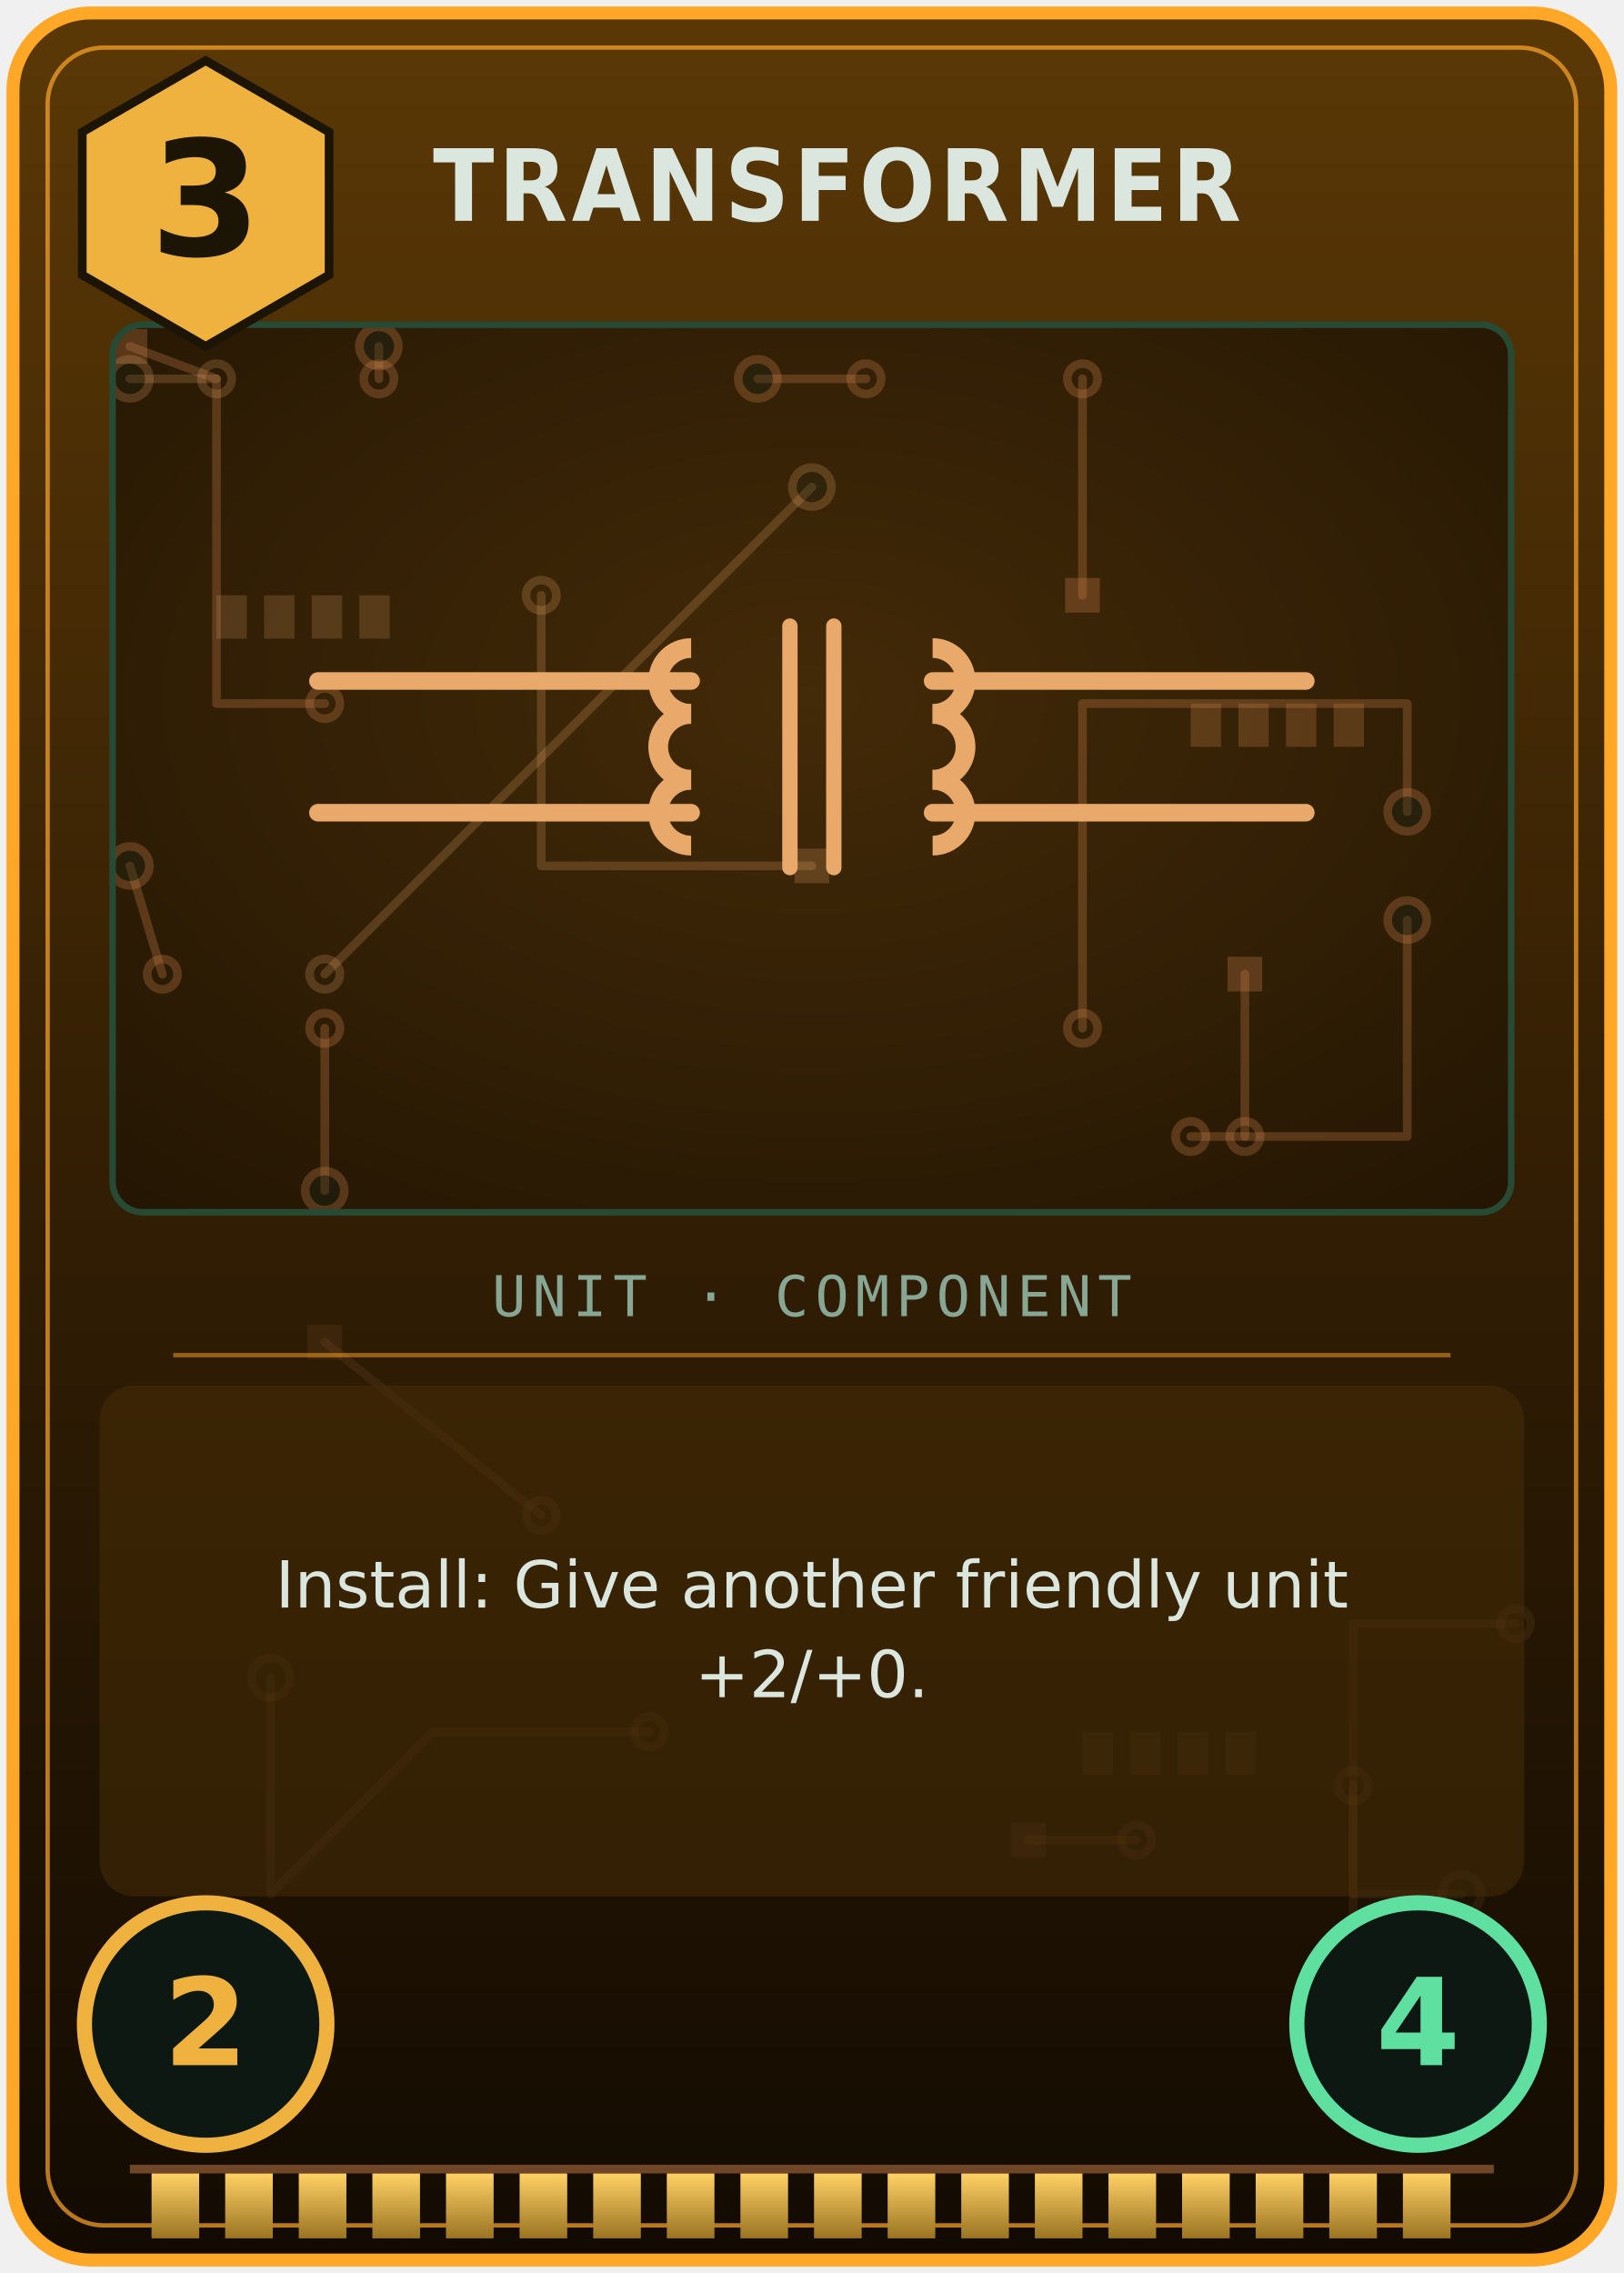
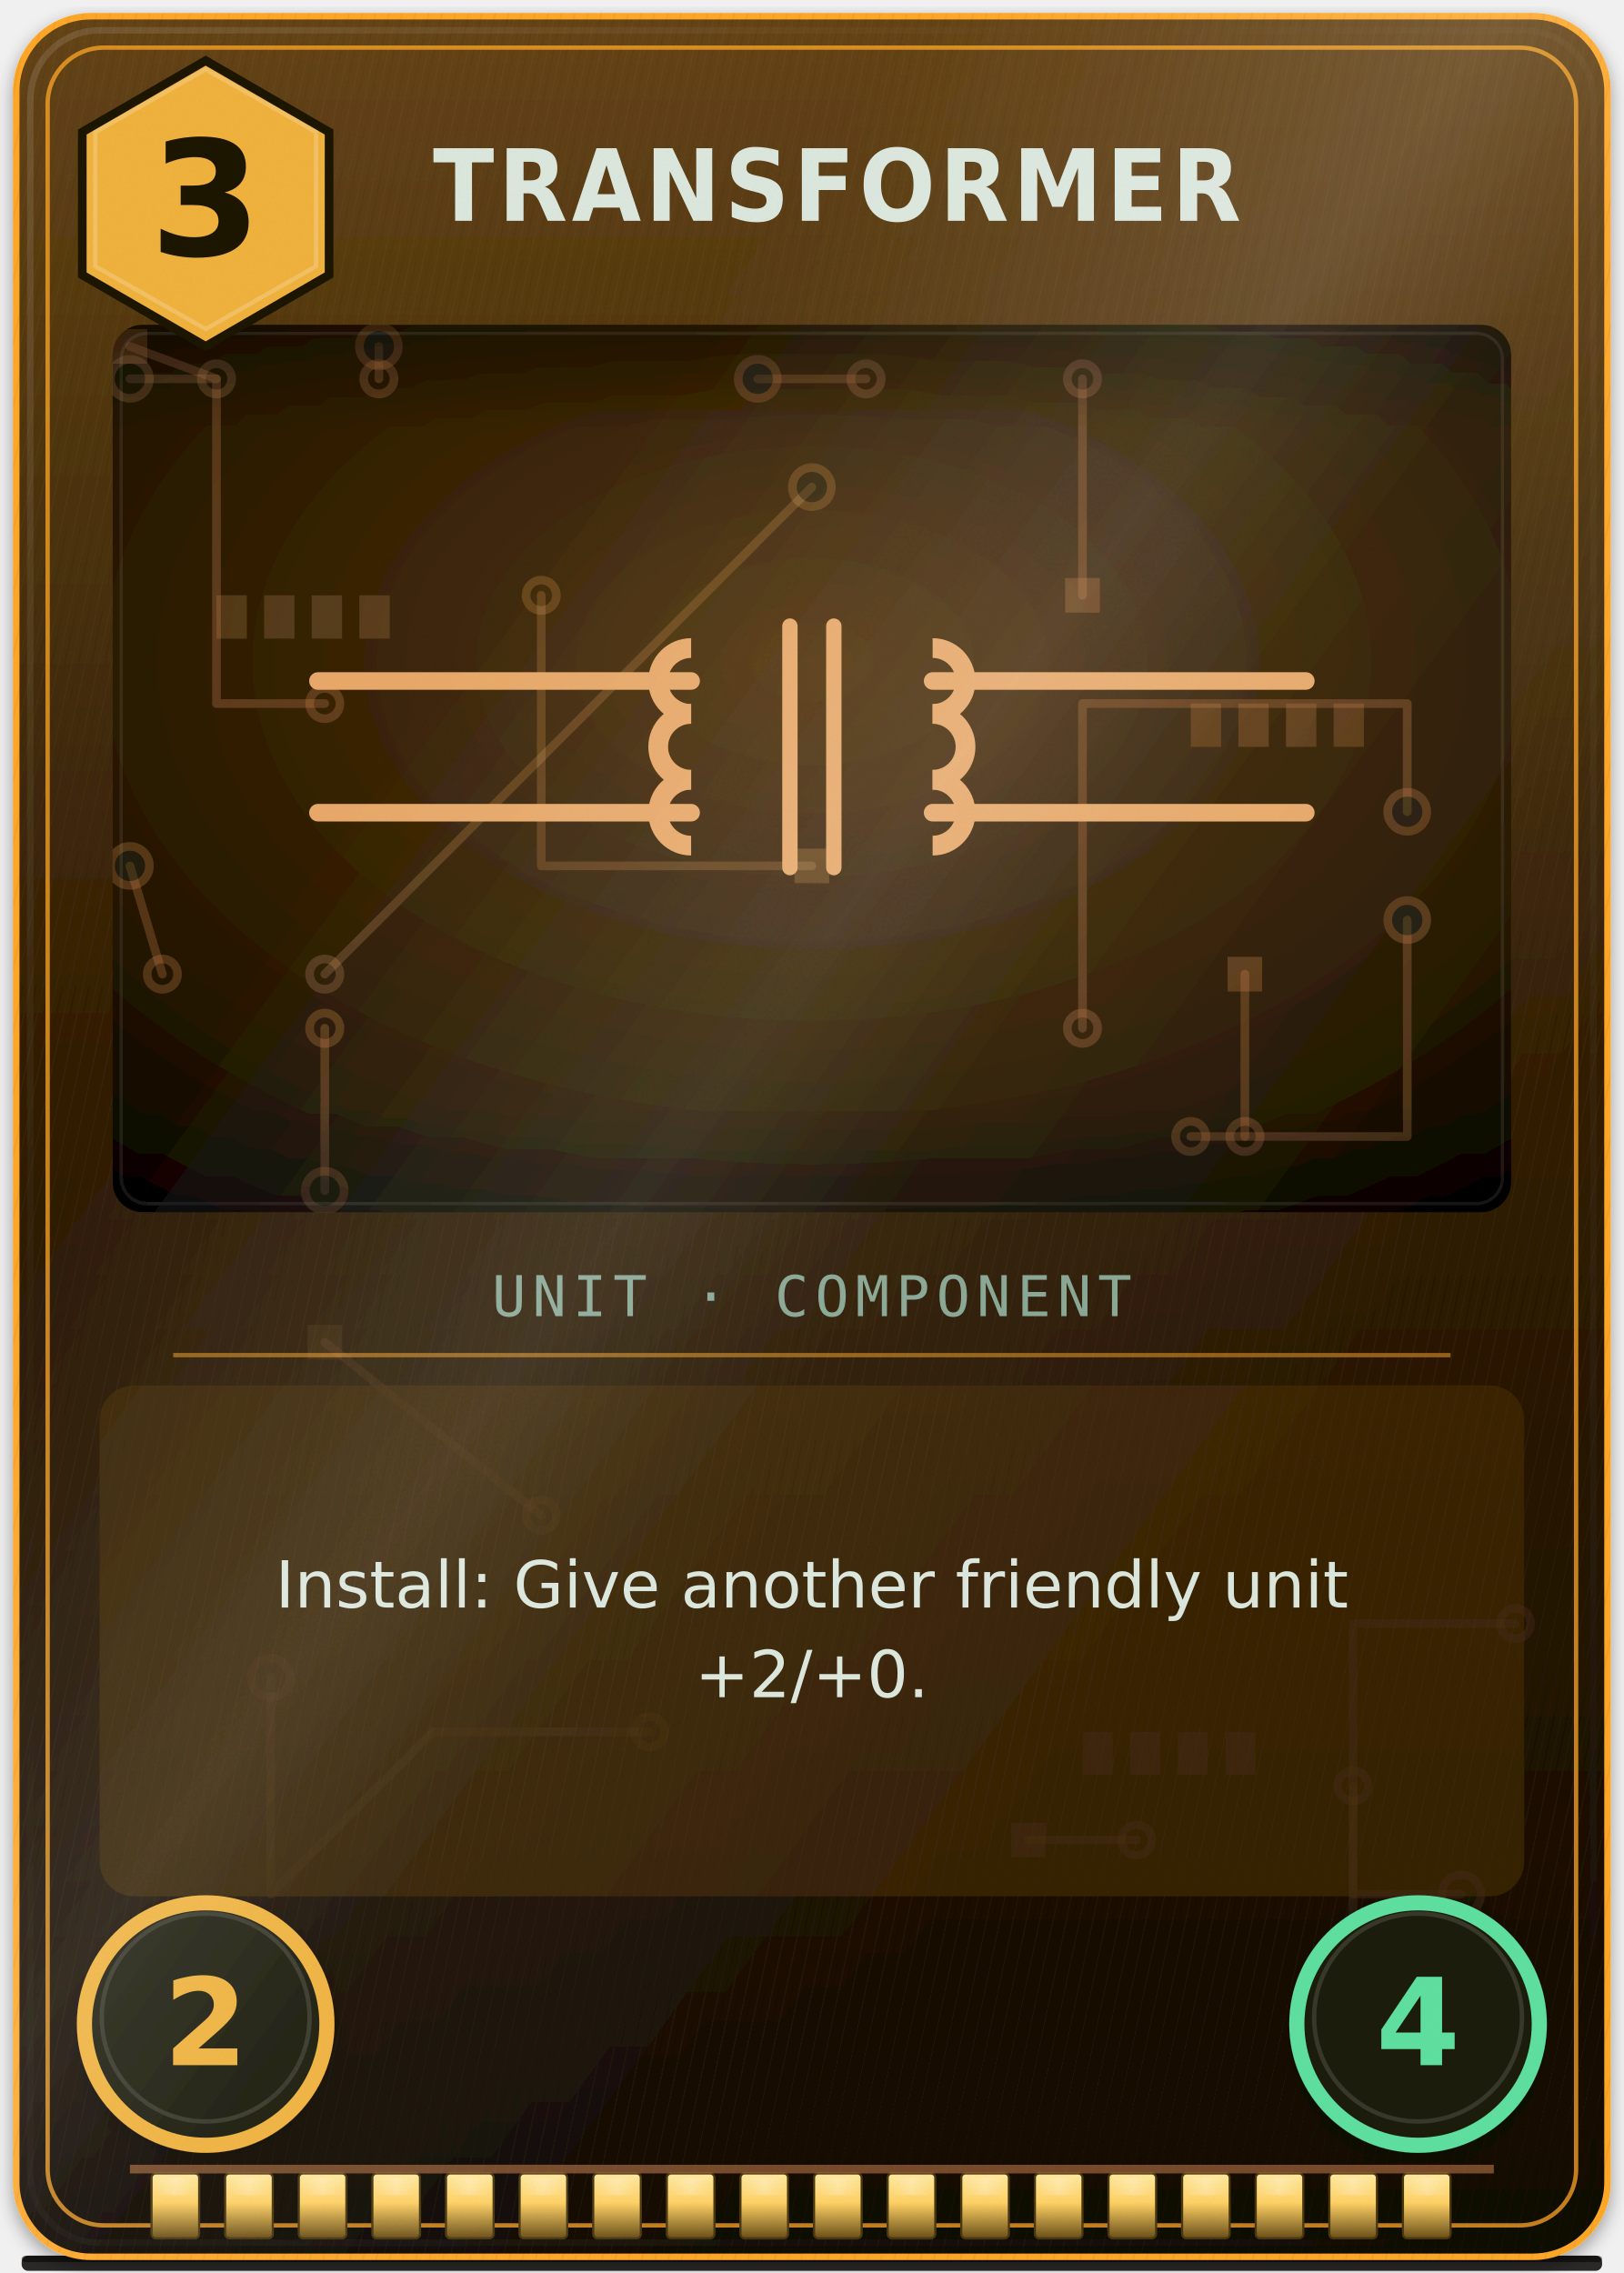
<svg xmlns="http://www.w3.org/2000/svg" width="750" height="1050" viewBox="0 0 750 1050">
  <defs>
+     <filter id="cardDrop" x="-6%" y="-3%" width="112%" height="110%" color-interpolation-filters="sRGB">
+       <feDropShadow dx="0" dy="10" stdDeviation="14" flood-color="#000" flood-opacity="0.5" />
+       <feDropShadow dx="0" dy="3" stdDeviation="4" flood-color="#000" flood-opacity="0.35" />
+     </filter>
+     <filter id="paperGrain" x="0" y="0" width="100%" height="100%">
+       <feTurbulence type="fractalNoise" baseFrequency="0.72" numOctaves="4" seed="17" result="n" />
+       <feColorMatrix in="n" type="matrix" values="0 0 0 0 0.48  0 0 0 0 0.42  0 0 0 0 0.36  0 0 0 0.07 0" result="g" />
+       <feBlend in="SourceGraphic" in2="g" mode="multiply" />
+     </filter>
+     <filter id="artDepth" x="-8%" y="-8%" width="116%" height="116%">
+       <feGaussianBlur in="SourceAlpha" stdDeviation="6" result="blur" />
+       <feOffset dy="4" result="off" />
+       <feFlood flood-color="#000" flood-opacity="0.45" />
+       <feComposite in2="off" operator="in" result="sh" />
+       <feMerge>
+         <feMergeNode in="sh" />
+         <feMergeNode in="SourceGraphic" />
+       </feMerge>
+     </filter>
    <linearGradient id="bggrad" x1="0" y1="0" x2="0" y2="1">
-       <stop offset="0" stop-color="#5a3806" />
-       <stop offset="0.5" stop-color="#341f04" />
-       <stop offset="1" stop-color="#130b02" />
-     </linearGradient>
-     <radialGradient id="artgrad" cx="0.5" cy="0.42" r="0.75">
-       <stop offset="0" stop-color="#432a08" />
-       <stop offset="1" stop-color="#241603" />
+       <stop offset="0" stop-color="#644415" />
+       <stop offset="0.45" stop-color="#341f04" />
+       <stop offset="1" stop-color="#100902" />
+     </linearGradient>
+     <linearGradient id="bevelHi" x1="0" y1="0" x2="1" y2="1">
+       <stop offset="0" stop-color="#fff" stop-opacity="0.22" />
+       <stop offset="0.35" stop-color="#fff" stop-opacity="0" />
+       <stop offset="1" stop-color="#000" stop-opacity="0.28" />
+     </linearGradient>
+     <radialGradient id="artgrad" cx="0.5" cy="0.38" r="0.82">
+       <stop offset="0" stop-color="#54360b" />
+       <stop offset="0.7" stop-color="#241603" />
+       <stop offset="1" stop-color="#170eNaN" />
    </radialGradient>
+     <linearGradient id="artInset" x1="0" y1="0" x2="0" y2="1">
+       <stop offset="0" stop-color="#000" stop-opacity="0.38" />
+       <stop offset="0.12" stop-color="#000" stop-opacity="0" />
+       <stop offset="0.88" stop-color="#000" stop-opacity="0" />
+       <stop offset="1" stop-color="#000" stop-opacity="0.42" />
+     </linearGradient>
    <linearGradient id="guldgrad" x1="0" y1="0" x2="0" y2="1">
-       <stop offset="0" stop-color="#ffd166" />
-       <stop offset="1" stop-color="#9a7422" />
-     </linearGradient>
+       <stop offset="0" stop-color="#ffe9a0" />
+       <stop offset="0.45" stop-color="#ffd166" />
+       <stop offset="1" stop-color="#6a5018" />
+     </linearGradient>
+     <linearGradient id="guldShine" x1="0" y1="0" x2="1" y2="0">
+       <stop offset="0" stop-color="#fff" stop-opacity="0" />
+       <stop offset="0.5" stop-color="#fff" stop-opacity="0.45" />
+       <stop offset="1" stop-color="#fff" stop-opacity="0" />
+     </linearGradient>
+     <linearGradient id="gloss" x1="0" y1="0" x2="1" y2="1">
+       <stop offset="0.28" stop-color="#fff" stop-opacity="0" />
+       <stop offset="0.46" stop-color="#fff" stop-opacity="0.16" />
+       <stop offset="0.54" stop-color="#fff" stop-opacity="0.06" />
+       <stop offset="0.72" stop-color="#fff" stop-opacity="0" />
+     </linearGradient>
+     <pattern id="fiber" width="6" height="6" patternUnits="userSpaceOnUse" patternTransform="rotate(12)">
+       <line x1="0" y1="0" x2="0" y2="6" stroke="#fff" stroke-width="0.6" opacity="0.04" />
+       <line x1="3" y1="0" x2="3" y2="6" stroke="#000" stroke-width="0.5" opacity="0.06" />
+     </pattern>
    <clipPath id="artclip">
      <rect x="52" y="150" width="646" height="410" rx="14" />
    </clipPath>
+     <clipPath id="cardclip">
+       <rect x="6" y="6" width="738" height="1038" rx="36" />
+     </clipPath>
  </defs>
-   <rect x="6" y="6" width="738" height="1038" rx="36" fill="url(#bggrad)" stroke="#ffa726" stroke-width="6" />
-   <rect x="22" y="22" width="706" height="1006" rx="26" fill="none" stroke="#ffa726" stroke-width="2" opacity="0.7" />
-   <circle cx="250" cy="700" r="7" fill="none" stroke="#c9814a" stroke-width="4" opacity="0.1" />
-   <path d="M 250 700 L 150 620 L 150 620" fill="none" stroke="#c9814a" stroke-width="4" stroke-linecap="round" stroke-linejoin="round" opacity="0.1" />
-   <rect x="142" y="612" width="16" height="16" fill="#c9814a" opacity="0.1" />
-   <circle cx="300" cy="800" r="7" fill="none" stroke="#c9814a" stroke-width="4" opacity="0.1" />
-   <path d="M 300 800 L 200 800 L 125 875 L 125 775" fill="none" stroke="#c9814a" stroke-width="4" stroke-linecap="round" stroke-linejoin="round" opacity="0.1" />
-   <circle cx="125" cy="775" r="9" fill="#122419" stroke="#c9814a" stroke-width="4" opacity="0.1" />
-   <circle cx="700" cy="750" r="7" fill="none" stroke="#c9814a" stroke-width="4" opacity="0.1" />
-   <path d="M 700 750 L 625 750 L 625 875 L 675 875" fill="none" stroke="#c9814a" stroke-width="4" stroke-linecap="round" stroke-linejoin="round" opacity="0.1" />
-   <circle cx="675" cy="875" r="9" fill="#122419" stroke="#c9814a" stroke-width="4" opacity="0.1" />
-   <circle cx="625" cy="825" r="7" fill="none" stroke="#c9814a" stroke-width="4" opacity="0.1" />
-   <path d="M 625 825 L 625 900" fill="none" stroke="#c9814a" stroke-width="4" stroke-linecap="round" stroke-linejoin="round" opacity="0.1" />
-   <circle cx="625" cy="900" r="9" fill="#122419" stroke="#c9814a" stroke-width="4" opacity="0.1" />
-   <circle cx="525" cy="850" r="7" fill="none" stroke="#c9814a" stroke-width="4" opacity="0.1" />
-   <path d="M 525 850 L 475 850" fill="none" stroke="#c9814a" stroke-width="4" stroke-linecap="round" stroke-linejoin="round" opacity="0.1" />
-   <rect x="467" y="842" width="16" height="16" fill="#c9814a" opacity="0.1" />
-   <rect x="500" y="800" width="14" height="20" fill="#c9814a" opacity="0.09" />
-   <rect x="522" y="800" width="14" height="20" fill="#c9814a" opacity="0.09" />
-   <rect x="544" y="800" width="14" height="20" fill="#c9814a" opacity="0.09" />
-   <rect x="566" y="800" width="14" height="20" fill="#c9814a" opacity="0.09" />
-   <g clip-path="url(#artclip)">
-     <rect x="52" y="150" width="646" height="410" fill="url(#artgrad)" />
-     <circle cx="150" cy="475" r="7" fill="none" stroke="#c9814a" stroke-width="4" opacity="0.3" />
-     <path d="M 150 475 L 150 550" fill="none" stroke="#c9814a" stroke-width="4" stroke-linecap="round" stroke-linejoin="round" opacity="0.3" />
-     <circle cx="150" cy="550" r="9" fill="#122419" stroke="#c9814a" stroke-width="4" opacity="0.3" />
-     <circle cx="575" cy="525" r="7" fill="none" stroke="#c9814a" stroke-width="4" opacity="0.3" />
-     <path d="M 575 525 L 575 450" fill="none" stroke="#c9814a" stroke-width="4" stroke-linecap="round" stroke-linejoin="round" opacity="0.3" />
-     <rect x="567" y="442" width="16" height="16" fill="#c9814a" opacity="0.3" />
-     <circle cx="75" cy="450" r="7" fill="none" stroke="#c9814a" stroke-width="4" opacity="0.3" />
-     <path d="M 75 450 L 60 400" fill="none" stroke="#c9814a" stroke-width="4" stroke-linecap="round" stroke-linejoin="round" opacity="0.3" />
-     <circle cx="60" cy="400" r="9" fill="#122419" stroke="#c9814a" stroke-width="4" opacity="0.3" />
-     <circle cx="175" cy="175" r="7" fill="none" stroke="#c9814a" stroke-width="4" opacity="0.3" />
-     <path d="M 175 175 L 175 160" fill="none" stroke="#c9814a" stroke-width="4" stroke-linecap="round" stroke-linejoin="round" opacity="0.3" />
-     <circle cx="175" cy="160" r="9" fill="#122419" stroke="#c9814a" stroke-width="4" opacity="0.3" />
-     <circle cx="500" cy="175" r="7" fill="none" stroke="#c9814a" stroke-width="4" opacity="0.3" />
-     <path d="M 500 175 L 500 275" fill="none" stroke="#c9814a" stroke-width="4" stroke-linecap="round" stroke-linejoin="round" opacity="0.3" />
-     <rect x="492" y="267" width="16" height="16" fill="#c9814a" opacity="0.3" />
-     <circle cx="500" cy="475" r="7" fill="none" stroke="#c9814a" stroke-width="4" opacity="0.3" />
-     <path d="M 500 475 L 500 325 L 650 325 L 650 375" fill="none" stroke="#c9814a" stroke-width="4" stroke-linecap="round" stroke-linejoin="round" opacity="0.3" />
-     <circle cx="650" cy="375" r="9" fill="#122419" stroke="#c9814a" stroke-width="4" opacity="0.3" />
-     <circle cx="550" cy="525" r="7" fill="none" stroke="#c9814a" stroke-width="4" opacity="0.3" />
-     <path d="M 550 525 L 650 525 L 650 425" fill="none" stroke="#c9814a" stroke-width="4" stroke-linecap="round" stroke-linejoin="round" opacity="0.3" />
-     <circle cx="650" cy="425" r="9" fill="#122419" stroke="#c9814a" stroke-width="4" opacity="0.3" />
-     <circle cx="400" cy="175" r="7" fill="none" stroke="#c9814a" stroke-width="4" opacity="0.3" />
-     <path d="M 400 175 L 350 175" fill="none" stroke="#c9814a" stroke-width="4" stroke-linecap="round" stroke-linejoin="round" opacity="0.3" />
-     <circle cx="350" cy="175" r="9" fill="#122419" stroke="#c9814a" stroke-width="4" opacity="0.3" />
-     <circle cx="150" cy="325" r="7" fill="none" stroke="#c9814a" stroke-width="4" opacity="0.3" />
-     <path d="M 150 325 L 100 325 L 100 175 L 60 160" fill="none" stroke="#c9814a" stroke-width="4" stroke-linecap="round" stroke-linejoin="round" opacity="0.3" />
-     <rect x="52" y="152" width="16" height="16" fill="#c9814a" opacity="0.3" />
-     <rect x="550" y="325" width="14" height="20" fill="#c9814a" opacity="0.27" />
-     <rect x="572" y="325" width="14" height="20" fill="#c9814a" opacity="0.27" />
-     <rect x="594" y="325" width="14" height="20" fill="#c9814a" opacity="0.27" />
-     <rect x="616" y="325" width="14" height="20" fill="#c9814a" opacity="0.27" />
-     <circle cx="150" cy="450" r="7" fill="none" stroke="#e8a96a" stroke-width="4" opacity="0.22" />
-     <path d="M 150 450 L 225 375 L 375 225" fill="none" stroke="#e8a96a" stroke-width="4" stroke-linecap="round" stroke-linejoin="round" opacity="0.22" />
-     <circle cx="375" cy="225" r="9" fill="#122419" stroke="#e8a96a" stroke-width="4" opacity="0.22" />
-     <circle cx="100" cy="175" r="7" fill="none" stroke="#e8a96a" stroke-width="4" opacity="0.22" />
-     <path d="M 100 175 L 60 175" fill="none" stroke="#e8a96a" stroke-width="4" stroke-linecap="round" stroke-linejoin="round" opacity="0.22" />
-     <circle cx="60" cy="175" r="9" fill="#122419" stroke="#e8a96a" stroke-width="4" opacity="0.22" />
-     <circle cx="250" cy="275" r="7" fill="none" stroke="#e8a96a" stroke-width="4" opacity="0.22" />
-     <path d="M 250 275 L 250 400 L 375 400" fill="none" stroke="#e8a96a" stroke-width="4" stroke-linecap="round" stroke-linejoin="round" opacity="0.22" />
-     <rect x="367" y="392" width="16" height="16" fill="#e8a96a" opacity="0.22" />
-     <rect x="100" y="275" width="14" height="20" fill="#e8a96a" opacity="0.198" />
-     <rect x="122" y="275" width="14" height="20" fill="#e8a96a" opacity="0.198" />
-     <rect x="144" y="275" width="14" height="20" fill="#e8a96a" opacity="0.198" />
-     <rect x="166" y="275" width="14" height="20" fill="#e8a96a" opacity="0.198" />
-     <g transform="translate(375 345) scale(1.014) translate(-375 -345)">
-       <line x1="150" y1="315" x2="320" y2="315" stroke="#e8a96a" stroke-width="8" stroke-linecap="round" />
-       <line x1="150" y1="375" x2="320" y2="375" stroke="#e8a96a" stroke-width="8" stroke-linecap="round" />
-       <line x1="430" y1="315" x2="600" y2="315" stroke="#e8a96a" stroke-width="8" stroke-linecap="round" />
-       <line x1="430" y1="375" x2="600" y2="375" stroke="#e8a96a" stroke-width="8" stroke-linecap="round" />
-       <path d="M 320 300 A 15 15 0 0 0 320 330" fill="none" stroke="#e8a96a" stroke-width="9" />
-       <path d="M 320 330 A 15 15 0 0 0 320 360" fill="none" stroke="#e8a96a" stroke-width="9" />
-       <path d="M 320 360 A 15 15 0 0 0 320 390" fill="none" stroke="#e8a96a" stroke-width="9" />
-       <path d="M 430 300 A 15 15 0 0 1 430 330" fill="none" stroke="#e8a96a" stroke-width="9" />
-       <path d="M 430 330 A 15 15 0 0 1 430 360" fill="none" stroke="#e8a96a" stroke-width="9" />
-       <path d="M 430 360 A 15 15 0 0 1 430 390" fill="none" stroke="#e8a96a" stroke-width="9" />
-       <line x1="365" y1="290" x2="365" y2="400" stroke="#e8a96a" stroke-width="7" stroke-linecap="round" />
-       <line x1="385" y1="290" x2="385" y2="400" stroke="#e8a96a" stroke-width="7" stroke-linecap="round" />
+   <rect x="10" y="1042" width="730" height="7" rx="3" fill="#080604" opacity="0.85" />
+   <rect x="10" y="1042" width="730" height="3" rx="2" fill="#734bNaN" opacity="0.5" />
+   <g filter="url(#cardDrop)">
+     <g filter="url(#paperGrain)" clip-path="url(#cardclip)">
+       <rect x="6" y="6" width="738" height="1038" rx="36" fill="url(#bggrad)" stroke="#ffa726" stroke-width="6" />
+       <rect x="6" y="6" width="738" height="1038" rx="36" fill="url(#fiber)" />
+       <rect x="22" y="22" width="706" height="1006" rx="26" fill="none" stroke="#ffa726" stroke-width="2" opacity="0.75" />
+       <rect x="14" y="14" width="722" height="1022" rx="32" fill="none" stroke="url(#bevelHi)" stroke-width="3" opacity="0.55" />
+       <circle cx="250" cy="700" r="7" fill="none" stroke="#c9814a" stroke-width="4" opacity="0.1" />
+       <path d="M 250 700 L 150 620 L 150 620" fill="none" stroke="#c9814a" stroke-width="4" stroke-linecap="round" stroke-linejoin="round" opacity="0.1" />
+       <rect x="142" y="612" width="16" height="16" fill="#c9814a" opacity="0.1" />
+       <circle cx="300" cy="800" r="7" fill="none" stroke="#c9814a" stroke-width="4" opacity="0.1" />
+       <path d="M 300 800 L 200 800 L 125 875 L 125 775" fill="none" stroke="#c9814a" stroke-width="4" stroke-linecap="round" stroke-linejoin="round" opacity="0.1" />
+       <circle cx="125" cy="775" r="9" fill="#122419" stroke="#c9814a" stroke-width="4" opacity="0.1" />
+       <circle cx="700" cy="750" r="7" fill="none" stroke="#c9814a" stroke-width="4" opacity="0.1" />
+       <path d="M 700 750 L 625 750 L 625 875 L 675 875" fill="none" stroke="#c9814a" stroke-width="4" stroke-linecap="round" stroke-linejoin="round" opacity="0.1" />
+       <circle cx="675" cy="875" r="9" fill="#122419" stroke="#c9814a" stroke-width="4" opacity="0.1" />
+       <circle cx="625" cy="825" r="7" fill="none" stroke="#c9814a" stroke-width="4" opacity="0.1" />
+       <path d="M 625 825 L 625 900" fill="none" stroke="#c9814a" stroke-width="4" stroke-linecap="round" stroke-linejoin="round" opacity="0.1" />
+       <circle cx="625" cy="900" r="9" fill="#122419" stroke="#c9814a" stroke-width="4" opacity="0.1" />
+       <circle cx="525" cy="850" r="7" fill="none" stroke="#c9814a" stroke-width="4" opacity="0.1" />
+       <path d="M 525 850 L 475 850" fill="none" stroke="#c9814a" stroke-width="4" stroke-linecap="round" stroke-linejoin="round" opacity="0.1" />
+       <rect x="467" y="842" width="16" height="16" fill="#c9814a" opacity="0.1" />
+       <rect x="500" y="800" width="14" height="20" fill="#c9814a" opacity="0.09" />
+       <rect x="522" y="800" width="14" height="20" fill="#c9814a" opacity="0.09" />
+       <rect x="544" y="800" width="14" height="20" fill="#c9814a" opacity="0.09" />
+       <rect x="566" y="800" width="14" height="20" fill="#c9814a" opacity="0.09" />
+       <g clip-path="url(#artclip)" filter="url(#artDepth)">
+         <rect x="52" y="150" width="646" height="410" fill="url(#artgrad)" />
+         <circle cx="150" cy="475" r="7" fill="none" stroke="#c9814a" stroke-width="4" opacity="0.3" />
+         <path d="M 150 475 L 150 550" fill="none" stroke="#c9814a" stroke-width="4" stroke-linecap="round" stroke-linejoin="round" opacity="0.3" />
+         <circle cx="150" cy="550" r="9" fill="#122419" stroke="#c9814a" stroke-width="4" opacity="0.3" />
+         <circle cx="575" cy="525" r="7" fill="none" stroke="#c9814a" stroke-width="4" opacity="0.3" />
+         <path d="M 575 525 L 575 450" fill="none" stroke="#c9814a" stroke-width="4" stroke-linecap="round" stroke-linejoin="round" opacity="0.3" />
+         <rect x="567" y="442" width="16" height="16" fill="#c9814a" opacity="0.3" />
+         <circle cx="75" cy="450" r="7" fill="none" stroke="#c9814a" stroke-width="4" opacity="0.3" />
+         <path d="M 75 450 L 60 400" fill="none" stroke="#c9814a" stroke-width="4" stroke-linecap="round" stroke-linejoin="round" opacity="0.3" />
+         <circle cx="60" cy="400" r="9" fill="#122419" stroke="#c9814a" stroke-width="4" opacity="0.3" />
+         <circle cx="175" cy="175" r="7" fill="none" stroke="#c9814a" stroke-width="4" opacity="0.3" />
+         <path d="M 175 175 L 175 160" fill="none" stroke="#c9814a" stroke-width="4" stroke-linecap="round" stroke-linejoin="round" opacity="0.3" />
+         <circle cx="175" cy="160" r="9" fill="#122419" stroke="#c9814a" stroke-width="4" opacity="0.3" />
+         <circle cx="500" cy="175" r="7" fill="none" stroke="#c9814a" stroke-width="4" opacity="0.3" />
+         <path d="M 500 175 L 500 275" fill="none" stroke="#c9814a" stroke-width="4" stroke-linecap="round" stroke-linejoin="round" opacity="0.3" />
+         <rect x="492" y="267" width="16" height="16" fill="#c9814a" opacity="0.3" />
+         <circle cx="500" cy="475" r="7" fill="none" stroke="#c9814a" stroke-width="4" opacity="0.3" />
+         <path d="M 500 475 L 500 325 L 650 325 L 650 375" fill="none" stroke="#c9814a" stroke-width="4" stroke-linecap="round" stroke-linejoin="round" opacity="0.3" />
+         <circle cx="650" cy="375" r="9" fill="#122419" stroke="#c9814a" stroke-width="4" opacity="0.3" />
+         <circle cx="550" cy="525" r="7" fill="none" stroke="#c9814a" stroke-width="4" opacity="0.3" />
+         <path d="M 550 525 L 650 525 L 650 425" fill="none" stroke="#c9814a" stroke-width="4" stroke-linecap="round" stroke-linejoin="round" opacity="0.3" />
+         <circle cx="650" cy="425" r="9" fill="#122419" stroke="#c9814a" stroke-width="4" opacity="0.3" />
+         <circle cx="400" cy="175" r="7" fill="none" stroke="#c9814a" stroke-width="4" opacity="0.3" />
+         <path d="M 400 175 L 350 175" fill="none" stroke="#c9814a" stroke-width="4" stroke-linecap="round" stroke-linejoin="round" opacity="0.3" />
+         <circle cx="350" cy="175" r="9" fill="#122419" stroke="#c9814a" stroke-width="4" opacity="0.3" />
+         <circle cx="150" cy="325" r="7" fill="none" stroke="#c9814a" stroke-width="4" opacity="0.3" />
+         <path d="M 150 325 L 100 325 L 100 175 L 60 160" fill="none" stroke="#c9814a" stroke-width="4" stroke-linecap="round" stroke-linejoin="round" opacity="0.3" />
+         <rect x="52" y="152" width="16" height="16" fill="#c9814a" opacity="0.3" />
+         <rect x="550" y="325" width="14" height="20" fill="#c9814a" opacity="0.27" />
+         <rect x="572" y="325" width="14" height="20" fill="#c9814a" opacity="0.27" />
+         <rect x="594" y="325" width="14" height="20" fill="#c9814a" opacity="0.27" />
+         <rect x="616" y="325" width="14" height="20" fill="#c9814a" opacity="0.27" />
+         <circle cx="150" cy="450" r="7" fill="none" stroke="#e8a96a" stroke-width="4" opacity="0.22" />
+         <path d="M 150 450 L 225 375 L 375 225" fill="none" stroke="#e8a96a" stroke-width="4" stroke-linecap="round" stroke-linejoin="round" opacity="0.22" />
+         <circle cx="375" cy="225" r="9" fill="#122419" stroke="#e8a96a" stroke-width="4" opacity="0.22" />
+         <circle cx="100" cy="175" r="7" fill="none" stroke="#e8a96a" stroke-width="4" opacity="0.22" />
+         <path d="M 100 175 L 60 175" fill="none" stroke="#e8a96a" stroke-width="4" stroke-linecap="round" stroke-linejoin="round" opacity="0.22" />
+         <circle cx="60" cy="175" r="9" fill="#122419" stroke="#e8a96a" stroke-width="4" opacity="0.22" />
+         <circle cx="250" cy="275" r="7" fill="none" stroke="#e8a96a" stroke-width="4" opacity="0.22" />
+         <path d="M 250 275 L 250 400 L 375 400" fill="none" stroke="#e8a96a" stroke-width="4" stroke-linecap="round" stroke-linejoin="round" opacity="0.22" />
+         <rect x="367" y="392" width="16" height="16" fill="#e8a96a" opacity="0.22" />
+         <rect x="100" y="275" width="14" height="20" fill="#e8a96a" opacity="0.198" />
+         <rect x="122" y="275" width="14" height="20" fill="#e8a96a" opacity="0.198" />
+         <rect x="144" y="275" width="14" height="20" fill="#e8a96a" opacity="0.198" />
+         <rect x="166" y="275" width="14" height="20" fill="#e8a96a" opacity="0.198" />
+         <g transform="translate(375 345) scale(1.014) translate(-375 -345)">
+           <line x1="150" y1="315" x2="320" y2="315" stroke="#e8a96a" stroke-width="8" stroke-linecap="round" />
+           <line x1="150" y1="375" x2="320" y2="375" stroke="#e8a96a" stroke-width="8" stroke-linecap="round" />
+           <line x1="430" y1="315" x2="600" y2="315" stroke="#e8a96a" stroke-width="8" stroke-linecap="round" />
+           <line x1="430" y1="375" x2="600" y2="375" stroke="#e8a96a" stroke-width="8" stroke-linecap="round" />
+           <path d="M 320 300 A 15 15 0 0 0 320 330" fill="none" stroke="#e8a96a" stroke-width="9" />
+           <path d="M 320 330 A 15 15 0 0 0 320 360" fill="none" stroke="#e8a96a" stroke-width="9" />
+           <path d="M 320 360 A 15 15 0 0 0 320 390" fill="none" stroke="#e8a96a" stroke-width="9" />
+           <path d="M 430 300 A 15 15 0 0 1 430 330" fill="none" stroke="#e8a96a" stroke-width="9" />
+           <path d="M 430 330 A 15 15 0 0 1 430 360" fill="none" stroke="#e8a96a" stroke-width="9" />
+           <path d="M 430 360 A 15 15 0 0 1 430 390" fill="none" stroke="#e8a96a" stroke-width="9" />
+           <line x1="365" y1="290" x2="365" y2="400" stroke="#e8a96a" stroke-width="7" stroke-linecap="round" />
+           <line x1="385" y1="290" x2="385" y2="400" stroke="#e8a96a" stroke-width="7" stroke-linecap="round" />
+         </g>
+         <rect x="52" y="150" width="646" height="410" fill="url(#artInset)" />
+       </g>
+       <rect x="52" y="150" width="646" height="410" rx="14" fill="none" stroke="#bf7dNaN" stroke-width="4" />
+       <rect x="56" y="154" width="638" height="402" rx="12" fill="none" stroke="#fff" stroke-width="1.5" opacity="0.08" />
+       <text x="200" y="102" font-family="DejaVu Sans Condensed" font-weight="bold" font-size="46" letter-spacing="2" fill="#dbe7de">TRANSFORMER</text>
+       <polygon points="95,28 152,61 152,127 95,160 38,127 38,61" fill="#f0b23e" stroke="#1c1405" stroke-width="4" />
+       <polygon points="95,32 146,61 146,123 95,152 44,123 44,61" fill="none" stroke="#fff" stroke-width="2" opacity="0.2" />
+       <text x="95" y="118" text-anchor="middle" font-family="DejaVu Sans" font-weight="bold" font-size="74" fill="#1c1405">3</text>
+       <text x="375" y="608" text-anchor="middle" font-family="DejaVu Sans Mono" font-size="26" letter-spacing="3" fill="#87a693">UNIT · COMPONENT</text>
+       <line x1="80" y1="626" x2="670" y2="626" stroke="#ffa726" stroke-width="2" opacity="0.5" />
+       <rect x="46" y="640" width="658" height="236" rx="16" fill="#452c05" opacity="0.62" />
+       <rect x="50" y="644" width="650" height="214" rx="14" fill="url(#fiber)" opacity="0.35" />
+       <text x="375" y="742.6" text-anchor="middle" font-family="DejaVu Sans" font-size="30" fill="#dbe7de">Install: Give another friendly unit</text>
+       <text x="375" y="784.0" text-anchor="middle" font-family="DejaVu Sans" font-size="30" fill="#dbe7de">+2/+0.</text>
+       <g filter="url(#cardDrop)">
+         <circle cx="95" cy="935" r="56" fill="#1d1e0d" stroke="#f0b23e" stroke-width="7" />
+         <circle cx="95" cy="932" r="48" fill="none" stroke="#fff" stroke-width="2" opacity="0.12" />
+         <text x="95" y="954" text-anchor="middle" font-family="DejaVu Sans" font-weight="bold" font-size="56" fill="#f0b23e">2</text>
+         <circle cx="655" cy="935" r="56" fill="#1d1e0d" stroke="#5fe0a0" stroke-width="7" />
+         <circle cx="655" cy="932" r="48" fill="none" stroke="#fff" stroke-width="2" opacity="0.12" />
+         <text x="655" y="954" text-anchor="middle" font-family="DejaVu Sans" font-weight="bold" font-size="56" fill="#5fe0a0">4</text>
+       </g>
+       <rect x="70" y="1004" width="22" height="30" rx="2" fill="url(#guldgrad)" stroke="#4a3810" stroke-width="1" />
+       <rect x="72" y="1006" width="18" height="8" rx="1" fill="url(#guldShine)" opacity="0.55" />
+       <rect x="104" y="1004" width="22" height="30" rx="2" fill="url(#guldgrad)" stroke="#4a3810" stroke-width="1" />
+       <rect x="106" y="1006" width="18" height="8" rx="1" fill="url(#guldShine)" opacity="0.55" />
+       <rect x="138" y="1004" width="22" height="30" rx="2" fill="url(#guldgrad)" stroke="#4a3810" stroke-width="1" />
+       <rect x="140" y="1006" width="18" height="8" rx="1" fill="url(#guldShine)" opacity="0.55" />
+       <rect x="172" y="1004" width="22" height="30" rx="2" fill="url(#guldgrad)" stroke="#4a3810" stroke-width="1" />
+       <rect x="174" y="1006" width="18" height="8" rx="1" fill="url(#guldShine)" opacity="0.55" />
+       <rect x="206" y="1004" width="22" height="30" rx="2" fill="url(#guldgrad)" stroke="#4a3810" stroke-width="1" />
+       <rect x="208" y="1006" width="18" height="8" rx="1" fill="url(#guldShine)" opacity="0.55" />
+       <rect x="240" y="1004" width="22" height="30" rx="2" fill="url(#guldgrad)" stroke="#4a3810" stroke-width="1" />
+       <rect x="242" y="1006" width="18" height="8" rx="1" fill="url(#guldShine)" opacity="0.55" />
+       <rect x="274" y="1004" width="22" height="30" rx="2" fill="url(#guldgrad)" stroke="#4a3810" stroke-width="1" />
+       <rect x="276" y="1006" width="18" height="8" rx="1" fill="url(#guldShine)" opacity="0.55" />
+       <rect x="308" y="1004" width="22" height="30" rx="2" fill="url(#guldgrad)" stroke="#4a3810" stroke-width="1" />
+       <rect x="310" y="1006" width="18" height="8" rx="1" fill="url(#guldShine)" opacity="0.55" />
+       <rect x="342" y="1004" width="22" height="30" rx="2" fill="url(#guldgrad)" stroke="#4a3810" stroke-width="1" />
+       <rect x="344" y="1006" width="18" height="8" rx="1" fill="url(#guldShine)" opacity="0.55" />
+       <rect x="376" y="1004" width="22" height="30" rx="2" fill="url(#guldgrad)" stroke="#4a3810" stroke-width="1" />
+       <rect x="378" y="1006" width="18" height="8" rx="1" fill="url(#guldShine)" opacity="0.55" />
+       <rect x="410" y="1004" width="22" height="30" rx="2" fill="url(#guldgrad)" stroke="#4a3810" stroke-width="1" />
+       <rect x="412" y="1006" width="18" height="8" rx="1" fill="url(#guldShine)" opacity="0.55" />
+       <rect x="444" y="1004" width="22" height="30" rx="2" fill="url(#guldgrad)" stroke="#4a3810" stroke-width="1" />
+       <rect x="446" y="1006" width="18" height="8" rx="1" fill="url(#guldShine)" opacity="0.55" />
+       <rect x="478" y="1004" width="22" height="30" rx="2" fill="url(#guldgrad)" stroke="#4a3810" stroke-width="1" />
+       <rect x="480" y="1006" width="18" height="8" rx="1" fill="url(#guldShine)" opacity="0.55" />
+       <rect x="512" y="1004" width="22" height="30" rx="2" fill="url(#guldgrad)" stroke="#4a3810" stroke-width="1" />
+       <rect x="514" y="1006" width="18" height="8" rx="1" fill="url(#guldShine)" opacity="0.55" />
+       <rect x="546" y="1004" width="22" height="30" rx="2" fill="url(#guldgrad)" stroke="#4a3810" stroke-width="1" />
+       <rect x="548" y="1006" width="18" height="8" rx="1" fill="url(#guldShine)" opacity="0.55" />
+       <rect x="580" y="1004" width="22" height="30" rx="2" fill="url(#guldgrad)" stroke="#4a3810" stroke-width="1" />
+       <rect x="582" y="1006" width="18" height="8" rx="1" fill="url(#guldShine)" opacity="0.55" />
+       <rect x="614" y="1004" width="22" height="30" rx="2" fill="url(#guldgrad)" stroke="#4a3810" stroke-width="1" />
+       <rect x="616" y="1006" width="18" height="8" rx="1" fill="url(#guldShine)" opacity="0.55" />
+       <rect x="648" y="1004" width="22" height="30" rx="2" fill="url(#guldgrad)" stroke="#4a3810" stroke-width="1" />
+       <rect x="650" y="1006" width="18" height="8" rx="1" fill="url(#guldShine)" opacity="0.55" />
+       <rect x="60" y="1000" width="630" height="4" fill="#c9814a" opacity="0.55" />
+       <rect x="6" y="6" width="738" height="1038" rx="36" fill="url(#gloss)" opacity="0.85" />
    </g>
  </g>
-   <rect x="52" y="150" width="646" height="410" rx="14" fill="none" stroke="#274a35" stroke-width="3" />
-   <text x="200" y="102" font-family="DejaVu Sans Condensed" font-weight="bold" font-size="46" letter-spacing="2" fill="#dbe7de">TRANSFORMER</text>
-   <polygon points="95,28 152,61 152,127 95,160 38,127 38,61" fill="#f0b23e" stroke="#1c1405" stroke-width="4" />
-   <text x="95" y="118" text-anchor="middle" font-family="DejaVu Sans" font-weight="bold" font-size="74" fill="#1c1405">3</text>
-   <text x="375" y="608" text-anchor="middle" font-family="DejaVu Sans Mono" font-size="26" letter-spacing="3" fill="#87a693">UNIT · COMPONENT</text>
-   <line x1="80" y1="626" x2="670" y2="626" stroke="#ffa726" stroke-width="2" opacity="0.5" />
-   <rect x="46" y="640" width="658" height="236" rx="16" fill="#452c05" opacity="0.55" />
-   <text x="375" y="742.6" text-anchor="middle" font-family="DejaVu Sans" font-size="30" fill="#dbe7de">Install: Give another friendly unit</text>
-   <text x="375" y="784.0" text-anchor="middle" font-family="DejaVu Sans" font-size="30" fill="#dbe7de">+2/+0.</text>
-   <circle cx="95" cy="935" r="56" fill="#0c1811" stroke="#f0b23e" stroke-width="7" />
-   <text x="95" y="954" text-anchor="middle" font-family="DejaVu Sans" font-weight="bold" font-size="56" fill="#f0b23e">2</text>
-   <circle cx="655" cy="935" r="56" fill="#0c1811" stroke="#5fe0a0" stroke-width="7" />
-   <text x="655" y="954" text-anchor="middle" font-family="DejaVu Sans" font-weight="bold" font-size="56" fill="#5fe0a0">4</text>
-   <rect x="70" y="1004" width="22" height="30" fill="url(#guldgrad)" />
-   <rect x="104" y="1004" width="22" height="30" fill="url(#guldgrad)" />
-   <rect x="138" y="1004" width="22" height="30" fill="url(#guldgrad)" />
-   <rect x="172" y="1004" width="22" height="30" fill="url(#guldgrad)" />
-   <rect x="206" y="1004" width="22" height="30" fill="url(#guldgrad)" />
-   <rect x="240" y="1004" width="22" height="30" fill="url(#guldgrad)" />
-   <rect x="274" y="1004" width="22" height="30" fill="url(#guldgrad)" />
-   <rect x="308" y="1004" width="22" height="30" fill="url(#guldgrad)" />
-   <rect x="342" y="1004" width="22" height="30" fill="url(#guldgrad)" />
-   <rect x="376" y="1004" width="22" height="30" fill="url(#guldgrad)" />
-   <rect x="410" y="1004" width="22" height="30" fill="url(#guldgrad)" />
-   <rect x="444" y="1004" width="22" height="30" fill="url(#guldgrad)" />
-   <rect x="478" y="1004" width="22" height="30" fill="url(#guldgrad)" />
-   <rect x="512" y="1004" width="22" height="30" fill="url(#guldgrad)" />
-   <rect x="546" y="1004" width="22" height="30" fill="url(#guldgrad)" />
-   <rect x="580" y="1004" width="22" height="30" fill="url(#guldgrad)" />
-   <rect x="614" y="1004" width="22" height="30" fill="url(#guldgrad)" />
-   <rect x="648" y="1004" width="22" height="30" fill="url(#guldgrad)" />
-   <rect x="60" y="1000" width="630" height="4" fill="#c9814a" opacity="0.5" />
</svg>
